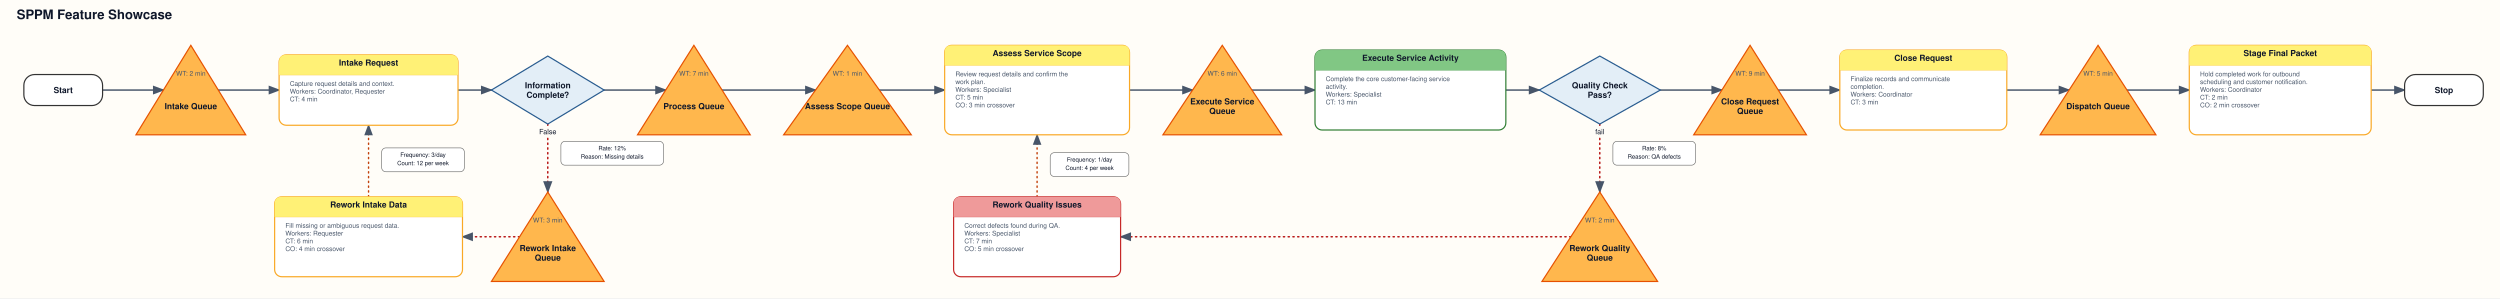
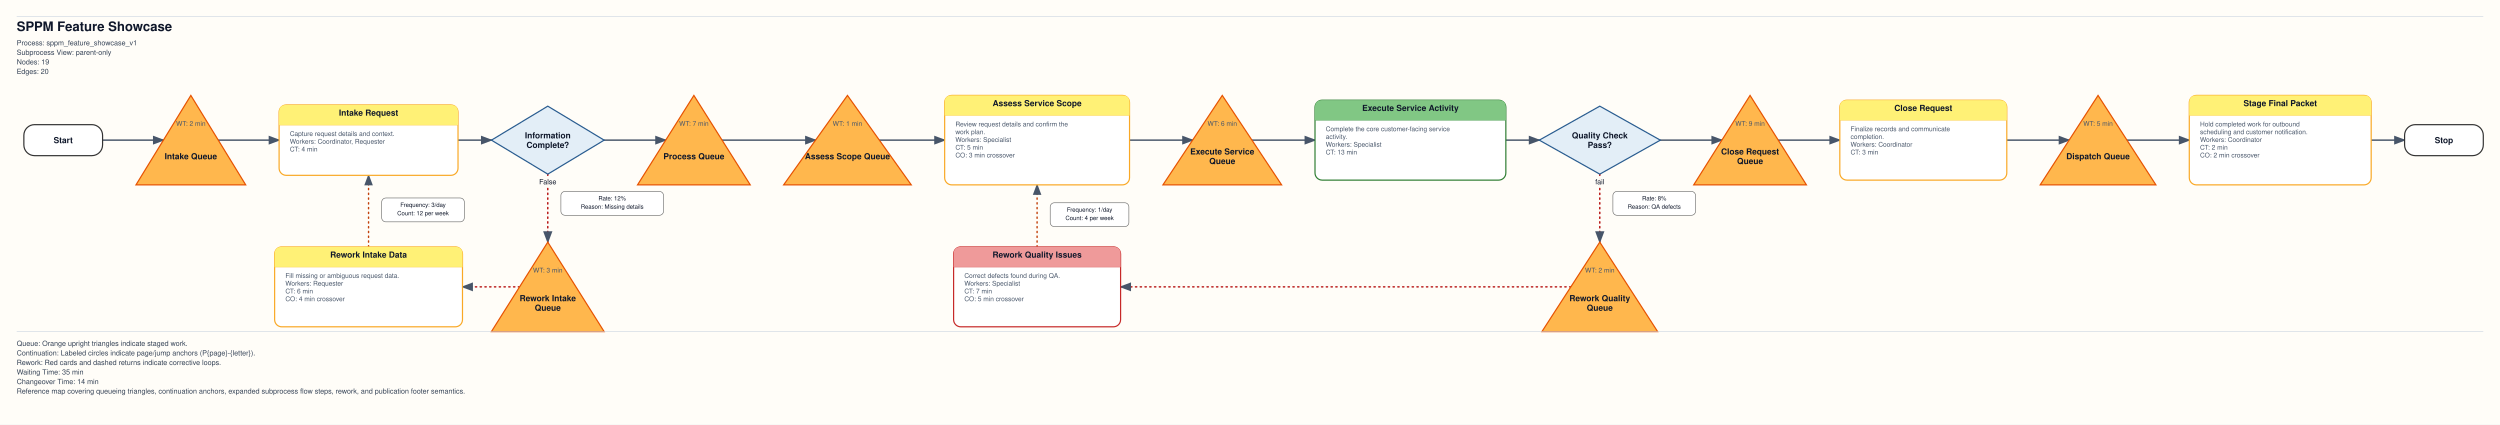
- <svg xmlns="http://www.w3.org/2000/svg" width="4192" height="500" viewBox="0 0 4192 500" data-flo-artifact-kind="svg" data-flo-backend="svg" data-flo-diagram="sppm" data-flo-layout-engine="elk">
+ <svg xmlns="http://www.w3.org/2000/svg" width="4192" height="712" viewBox="0 0 4192 712" data-flo-artifact-kind="svg" data-flo-backend="svg" data-flo-diagram="sppm" data-flo-layout-engine="elk" data-sppm-publication-page-id="main-p1">
  <defs>
    <marker id="flo-sppm-arrow" markerWidth="8" markerHeight="6" refX="7" refY="3" orient="auto" markerUnits="strokeWidth">
      <path d="M0,0 L8,3 L0,6 z" fill="#475569" />
    </marker>
  </defs>
  <rect width="100%" height="100%" fill="#fffdf8" />
-   <text x="28.0" y="32.0" font-family="Helvetica" font-size="22" font-weight="700" fill="#0f172a">SPPM Feature Showcase</text>
-   <g transform="translate(28.0,64.0)">
+   <g data-sppm-publication-band="header">
+     <line x1="28.0" y1="28.0" x2="4164.0" y2="28.0" stroke="#cbd5e1" stroke-width="1" />
+     <text x="28.0" y="52.0" font-family="Helvetica" font-size="22" font-weight="700" fill="#0f172a">SPPM Feature Showcase</text>
+     <text x="28.0" y="76.0" font-family="Helvetica" font-size="12" fill="#334155">Process: sppm_feature_showcase_v1</text>
+     <text x="28.0" y="92.0" font-family="Helvetica" font-size="12" fill="#334155">Subprocess View: parent-only</text>
+     <text x="28.0" y="108.0" font-family="Helvetica" font-size="12" fill="#334155">Nodes: 19</text>
+     <text x="28.0" y="124.0" font-family="Helvetica" font-size="12" fill="#334155">Edges: 20</text>
+   </g>
+   <g transform="translate(28.0,148.0)">
    <g data-edge-source="assess_scope" data-edge-target="execute_service_wait_queue" data-edge-kind="direct">
      <polyline points="1866.0,87.0 1971.8,87.0" fill="none" stroke="#475569" stroke-width="2.5" stroke-linecap="round" stroke-linejoin="round" marker-end="url(#flo-sppm-arrow)" />
    </g>
    <g data-edge-source="assess_scope_wait_queue" data-edge-target="assess_scope" data-edge-kind="direct">
      <polyline points="1446.5,87.0 1556.0,87.0" fill="none" stroke="#475569" stroke-width="2.5" stroke-linecap="round" stroke-linejoin="round" marker-end="url(#flo-sppm-arrow)" />
    </g>
    <g data-edge-source="complete" data-edge-target="dispatch_queue_wait" data-edge-kind="direct">
      <polyline points="3337.0,87.0 3441.5,87.0" fill="none" stroke="#475569" stroke-width="2.5" stroke-linecap="round" stroke-linejoin="round" marker-end="url(#flo-sppm-arrow)" />
    </g>
    <g data-edge-source="complete_wait_queue" data-edge-target="complete" data-edge-kind="direct">
      <polyline points="2953.8,87.0 3057.0,87.0" fill="none" stroke="#475569" stroke-width="2.5" stroke-linecap="round" stroke-linejoin="round" marker-end="url(#flo-sppm-arrow)" />
    </g>
    <g data-edge-source="dispatch_queue" data-edge-target="stop" data-edge-kind="direct">
      <polyline points="3948.0,87.0 4004.0,87.0" fill="none" stroke="#475569" stroke-width="2.5" stroke-linecap="round" stroke-linejoin="round" marker-end="url(#flo-sppm-arrow)" />
    </g>
    <g data-edge-source="dispatch_queue_wait" data-edge-target="dispatch_queue" data-edge-kind="direct">
      <polyline points="3538.5,87.0 3643.0,87.0" fill="none" stroke="#475569" stroke-width="2.5" stroke-linecap="round" stroke-linejoin="round" marker-end="url(#flo-sppm-arrow)" />
    </g>
    <g data-edge-source="execute_service" data-edge-target="qa" data-edge-kind="direct">
      <polyline points="2497.0,87.0 2553.0,87.0" fill="none" stroke="#475569" stroke-width="2.5" stroke-linecap="round" stroke-linejoin="round" marker-end="url(#flo-sppm-arrow)" />
    </g>
    <g data-edge-source="execute_service_wait_queue" data-edge-target="execute_service" data-edge-kind="direct">
      <polyline points="2071.2,87.0 2177.0,87.0" fill="none" stroke="#475569" stroke-width="2.5" stroke-linecap="round" stroke-linejoin="round" marker-end="url(#flo-sppm-arrow)" />
    </g>
    <g data-edge-source="intake" data-edge-target="triage" data-edge-kind="direct">
      <polyline points="740.0,87.0 796.0,87.0" fill="none" stroke="#475569" stroke-width="2.5" stroke-linecap="round" stroke-linejoin="round" marker-end="url(#flo-sppm-arrow)" />
    </g>
    <g data-edge-source="intake_wait_queue" data-edge-target="intake" data-edge-kind="direct">
      <polyline points="338.0,87.0 440.0,87.0" fill="none" stroke="#475569" stroke-width="2.5" stroke-linecap="round" stroke-linejoin="round" marker-end="url(#flo-sppm-arrow)" />
    </g>
    <g data-edge-source="process_queue" data-edge-target="assess_scope_wait_queue" data-edge-kind="direct">
      <polyline points="1182.8,87.0 1339.5,87.0" fill="none" stroke="#475569" stroke-width="2.5" stroke-linecap="round" stroke-linejoin="round" marker-end="url(#flo-sppm-arrow)" />
    </g>
    <g data-edge-source="qa" data-edge-target="complete_wait_queue" data-edge-kind="direct">
      <polyline points="2756.0,87.0 2859.2,87.0" fill="none" stroke="#475569" stroke-width="2.5" stroke-linecap="round" stroke-linejoin="round" marker-end="url(#flo-sppm-arrow)" />
      <rect x="2645.0" y="72.0" width="28.0" height="18.0" rx="7" fill="#fffdf8" fill-opacity="0.95" />
      <text x="2659.0" y="85.0" text-anchor="middle" font-family="Helvetica" font-size="12" fill="#0f172a">pass</text>
    </g>
    <g data-edge-source="qa" data-edge-target="rework_quality_wait_queue" data-edge-kind="rework" data-edge-rework-variant="branch">
      <polyline points="2654.5,144.0 2654.5,258.0" fill="none" stroke="#b91c1c" stroke-width="2.6" stroke-linecap="round" stroke-linejoin="round" marker-end="url(#flo-sppm-arrow)" stroke-dasharray="2 6" />
      <rect x="2640.5" y="148.0" width="28.0" height="18.0" rx="7" fill="#fffdf8" fill-opacity="0.95" />
      <text x="2654.5" y="161.0" text-anchor="middle" font-family="Helvetica" font-size="12" fill="#0f172a">fail</text>
      <rect x="2676.5" y="173.0" width="138.6" height="40.0" rx="7" fill="#ffffff" stroke="#666666" stroke-width="1" fill-opacity="0.96" />
      <text x="2745.8" y="188.0" text-anchor="middle" font-family="Helvetica" font-size="10" font-weight="400" fill="#0f172a">Rate: 8%</text>
      <text x="2745.8" y="202.0" text-anchor="middle" font-family="Helvetica" font-size="10" font-weight="400" fill="#0f172a">Reason: QA defects</text>
    </g>
    <g data-edge-source="rework_intake" data-edge-target="intake" data-edge-kind="rework" data-edge-rework-variant="return">
      <polyline points="590.0,266.0 590.0,146.0" fill="none" stroke="#c2410c" stroke-width="2.4" stroke-linecap="round" stroke-linejoin="round" marker-end="url(#flo-sppm-arrow)" stroke-dasharray="2 6" />
      <rect x="612.0" y="184.0" width="138.6" height="40.0" rx="7" fill="#ffffff" stroke="#666666" stroke-width="1" fill-opacity="0.96" />
      <text x="681.3" y="199.0" text-anchor="middle" font-family="Helvetica" font-size="10" font-weight="400" fill="#0f172a">Frequency: 3/day</text>
      <text x="681.3" y="213.0" text-anchor="middle" font-family="Helvetica" font-size="10" font-weight="400" fill="#0f172a">Count: 12 per week</text>
    </g>
    <g data-edge-source="rework_intake_wait_queue" data-edge-target="rework_intake" data-edge-kind="rework">
      <polyline points="843.2,333.0 747.5,333.0" fill="none" stroke="#b91c1c" stroke-width="2.5" stroke-linecap="round" stroke-linejoin="round" marker-end="url(#flo-sppm-arrow)" stroke-dasharray="2 6" />
    </g>
    <g data-edge-source="rework_quality" data-edge-target="assess_scope" data-edge-kind="rework" data-edge-rework-variant="return">
      <polyline points="1711.0,266.0 1711.0,162.0" fill="none" stroke="#c2410c" stroke-width="2.4" stroke-linecap="round" stroke-linejoin="round" marker-end="url(#flo-sppm-arrow)" stroke-dasharray="2 6" />
      <rect x="1733.0" y="192.0" width="131.9" height="40.0" rx="7" fill="#ffffff" stroke="#666666" stroke-width="1" fill-opacity="0.96" />
      <text x="1799.0" y="207.0" text-anchor="middle" font-family="Helvetica" font-size="10" font-weight="400" fill="#0f172a">Frequency: 1/day</text>
      <text x="1799.0" y="221.0" text-anchor="middle" font-family="Helvetica" font-size="10" font-weight="400" fill="#0f172a">Count: 4 per week</text>
    </g>
    <g data-edge-source="rework_quality_wait_queue" data-edge-target="rework_quality" data-edge-kind="rework">
      <polyline points="2606.0,333.0 1851.0,333.0" fill="none" stroke="#b91c1c" stroke-width="2.5" stroke-linecap="round" stroke-linejoin="round" marker-end="url(#flo-sppm-arrow)" stroke-dasharray="2 6" />
    </g>
    <g data-edge-source="start" data-edge-target="intake_wait_queue" data-edge-kind="direct">
      <polyline points="144.0,87.0 246.0,87.0" fill="none" stroke="#475569" stroke-width="2.5" stroke-linecap="round" stroke-linejoin="round" marker-end="url(#flo-sppm-arrow)" />
    </g>
    <g data-edge-source="triage" data-edge-target="process_queue" data-edge-kind="direct">
      <polyline points="985.0,87.0 1088.2,87.0" fill="none" stroke="#475569" stroke-width="2.5" stroke-linecap="round" stroke-linejoin="round" marker-end="url(#flo-sppm-arrow)" />
      <rect x="876.5" y="72.0" width="28.0" height="18.0" rx="7" fill="#fffdf8" fill-opacity="0.95" />
      <text x="890.5" y="85.0" text-anchor="middle" font-family="Helvetica" font-size="12" fill="#0f172a">True</text>
    </g>
    <g data-edge-source="triage" data-edge-target="rework_intake_wait_queue" data-edge-kind="rework" data-edge-rework-variant="branch">
      <polyline points="890.5,144.0 890.5,258.0" fill="none" stroke="#b91c1c" stroke-width="2.6" stroke-linecap="round" stroke-linejoin="round" marker-end="url(#flo-sppm-arrow)" stroke-dasharray="2 6" />
      <rect x="873.0" y="148.0" width="35.0" height="18.0" rx="7" fill="#fffdf8" fill-opacity="0.95" />
      <text x="890.5" y="161.0" text-anchor="middle" font-family="Helvetica" font-size="12" fill="#0f172a">False</text>
      <rect x="912.5" y="173.0" width="172.1" height="40.0" rx="7" fill="#ffffff" stroke="#666666" stroke-width="1" fill-opacity="0.96" />
      <text x="998.5" y="188.0" text-anchor="middle" font-family="Helvetica" font-size="10" font-weight="400" fill="#0f172a">Rate: 12%</text>
      <text x="998.5" y="202.0" text-anchor="middle" font-family="Helvetica" font-size="10" font-weight="400" fill="#0f172a">Reason: Missing details</text>
    </g>
    <g data-node-id="start" data-node-kind="start">
      <rect x="12.0" y="61.0" width="132.0" height="52.0" rx="18" fill="#FFFFFF" stroke="#333333" stroke-width="2" />
      <text x="78.0" y="92.0" text-anchor="middle" font-family="Helvetica" font-size="14" font-weight="600" fill="#0f172a">Start</text>
    </g>
    <g data-node-id="intake_wait_queue" data-node-kind="queue">
      <polygon data-node-queue-body="true" points="200.0,162.0 384.0,162.0 292.0,12.0" fill="#FFB74D" stroke="#E65100" stroke-width="2" />
      <text x="292.0" y="119.0" text-anchor="middle" font-family="Helvetica" font-size="14" font-weight="600" fill="#0f172a">Intake Queue</text>
      <text x="292.0" y="63.0" text-anchor="middle" font-family="Helvetica" font-size="11" font-weight="400" fill="#475569">WT: 2 min</text>
    </g>
    <g data-node-id="intake" data-node-kind="task">
      <rect x="440.0" y="28.0" width="300.0" height="118.0" rx="12" fill="white" stroke="#F9A825" stroke-width="2" />
      <path data-node-header="top-rounded" d="M 452.0 28.0 L 728.0 28.0 Q 740.0 28.0 740.0 40.0 L 740.0 62.0 L 440.0 62.0 L 440.0 40.0 Q 440.0 28.0 452.0 28.0 Z" fill="#FFF176" stroke="none" />
      <line x1="440.0" y1="62.0" x2="740.0" y2="62.0" stroke="#F9A825" stroke-width="1" opacity="0.35" />
      <text x="590.0" y="46.0" text-anchor="middle" font-family="Helvetica" font-size="14" font-weight="600" fill="#0f172a">Intake Request</text>
      <text x="458.0" y="80.0" text-anchor="start" font-family="Helvetica" font-size="11" font-weight="400" fill="#475569">Capture request details and context.</text>
      <text x="458.0" y="93.0" text-anchor="start" font-family="Helvetica" font-size="11" font-weight="400" fill="#475569">Workers: Coordinator, Requester</text>
      <text x="458.0" y="106.0" text-anchor="start" font-family="Helvetica" font-size="11" font-weight="400" fill="#475569">CT: 4 min</text>
    </g>
    <g data-node-id="triage" data-node-kind="decision">
      <polygon points="890.5,30.0 985.0,87.0 890.5,144.0 796.0,87.0" fill="#E3EEF7" stroke="#285B8F" stroke-width="2" />
      <text x="890.5" y="84.0" text-anchor="middle" font-family="Helvetica" font-size="14" font-weight="600" fill="#0f172a">Information</text>
      <text x="890.5" y="100.0" text-anchor="middle" font-family="Helvetica" font-size="14" font-weight="600" fill="#0f172a">Complete?</text>
    </g>
    <g data-node-id="rework_intake_wait_queue" data-node-kind="queue">
      <polygon data-node-queue-body="true" points="796.0,408.0 985.0,408.0 890.5,258.0" fill="#FFB74D" stroke="#E65100" stroke-width="2" />
      <text x="890.5" y="357.0" text-anchor="middle" font-family="Helvetica" font-size="14" font-weight="600" fill="#0f172a">Rework Intake</text>
      <text x="890.5" y="373.0" text-anchor="middle" font-family="Helvetica" font-size="14" font-weight="600" fill="#0f172a">Queue</text>
      <text x="890.5" y="309.0" text-anchor="middle" font-family="Helvetica" font-size="11" font-weight="400" fill="#475569">WT: 3 min</text>
    </g>
    <g data-node-id="rework_intake" data-node-kind="task">
      <rect x="432.5" y="266.0" width="315.0" height="134.0" rx="12" fill="white" stroke="#F9A825" stroke-width="2" />
      <path data-node-header="top-rounded" d="M 444.5 266.0 L 735.5 266.0 Q 747.5 266.0 747.5 278.0 L 747.5 300.0 L 432.5 300.0 L 432.5 278.0 Q 432.5 266.0 444.5 266.0 Z" fill="#FFF176" stroke="none" />
      <line x1="432.5" y1="300.0" x2="747.5" y2="300.0" stroke="#F9A825" stroke-width="1" opacity="0.35" />
      <text x="590.0" y="284.0" text-anchor="middle" font-family="Helvetica" font-size="14" font-weight="600" fill="#0f172a">Rework Intake Data</text>
      <text x="450.5" y="318.0" text-anchor="start" font-family="Helvetica" font-size="11" font-weight="400" fill="#475569">Fill missing or ambiguous request data.</text>
      <text x="450.5" y="331.0" text-anchor="start" font-family="Helvetica" font-size="11" font-weight="400" fill="#475569">Workers: Requester</text>
      <text x="450.5" y="344.0" text-anchor="start" font-family="Helvetica" font-size="11" font-weight="400" fill="#475569">CT: 6 min</text>
      <text x="450.5" y="357.0" text-anchor="start" font-family="Helvetica" font-size="11" font-weight="400" fill="#475569">CO: 4 min crossover</text>
    </g>
    <g data-node-id="process_queue" data-node-kind="queue">
      <polygon data-node-queue-body="true" points="1041.0,162.0 1230.0,162.0 1135.5,12.0" fill="#FFB74D" stroke="#E65100" stroke-width="2" />
      <text x="1135.5" y="119.0" text-anchor="middle" font-family="Helvetica" font-size="14" font-weight="600" fill="#0f172a">Process Queue</text>
      <text x="1135.5" y="63.0" text-anchor="middle" font-family="Helvetica" font-size="11" font-weight="400" fill="#475569">WT: 7 min</text>
    </g>
    <g data-node-id="assess_scope_wait_queue" data-node-kind="queue">
      <polygon data-node-queue-body="true" points="1286.0,162.0 1500.0,162.0 1393.0,12.0" fill="#FFB74D" stroke="#E65100" stroke-width="2" />
      <text x="1393.0" y="119.0" text-anchor="middle" font-family="Helvetica" font-size="14" font-weight="600" fill="#0f172a">Assess Scope Queue</text>
      <text x="1393.0" y="63.0" text-anchor="middle" font-family="Helvetica" font-size="11" font-weight="400" fill="#475569">WT: 1 min</text>
    </g>
    <g data-node-id="assess_scope" data-node-kind="task">
      <rect x="1556.0" y="12.0" width="310.0" height="150.0" rx="12" fill="white" stroke="#F9A825" stroke-width="2" />
      <path data-node-header="top-rounded" d="M 1568.0 12.0 L 1854.0 12.0 Q 1866.0 12.0 1866.0 24.0 L 1866.0 46.0 L 1556.0 46.0 L 1556.0 24.0 Q 1556.0 12.0 1568.0 12.0 Z" fill="#FFF176" stroke="none" />
      <line x1="1556.0" y1="46.0" x2="1866.0" y2="46.0" stroke="#F9A825" stroke-width="1" opacity="0.35" />
      <text x="1711.0" y="30.0" text-anchor="middle" font-family="Helvetica" font-size="14" font-weight="600" fill="#0f172a">Assess Service Scope</text>
      <text x="1574.0" y="64.0" text-anchor="start" font-family="Helvetica" font-size="11" font-weight="400" fill="#475569">Review request details and confirm the</text>
      <text x="1574.0" y="77.0" text-anchor="start" font-family="Helvetica" font-size="11" font-weight="400" fill="#475569">work plan.</text>
      <text x="1574.0" y="90.0" text-anchor="start" font-family="Helvetica" font-size="11" font-weight="400" fill="#475569">Workers: Specialist</text>
      <text x="1574.0" y="103.0" text-anchor="start" font-family="Helvetica" font-size="11" font-weight="400" fill="#475569">CT: 5 min</text>
      <text x="1574.0" y="116.0" text-anchor="start" font-family="Helvetica" font-size="11" font-weight="400" fill="#475569">CO: 3 min crossover</text>
    </g>
    <g data-node-id="execute_service_wait_queue" data-node-kind="queue">
      <polygon data-node-queue-body="true" points="1922.0,162.0 2121.0,162.0 2021.5,12.0" fill="#FFB74D" stroke="#E65100" stroke-width="2" />
      <text x="2021.5" y="111.0" text-anchor="middle" font-family="Helvetica" font-size="14" font-weight="600" fill="#0f172a">Execute Service</text>
      <text x="2021.5" y="127.0" text-anchor="middle" font-family="Helvetica" font-size="14" font-weight="600" fill="#0f172a">Queue</text>
      <text x="2021.5" y="63.0" text-anchor="middle" font-family="Helvetica" font-size="11" font-weight="400" fill="#475569">WT: 6 min</text>
    </g>
    <g data-node-id="execute_service" data-node-kind="task">
      <rect x="2177.0" y="20.0" width="320.0" height="134.0" rx="12" fill="white" stroke="#2E7D32" stroke-width="2" />
      <path data-node-header="top-rounded" d="M 2189.0 20.0 L 2485.0 20.0 Q 2497.0 20.0 2497.0 32.0 L 2497.0 54.0 L 2177.0 54.0 L 2177.0 32.0 Q 2177.0 20.0 2189.0 20.0 Z" fill="#81C784" stroke="none" />
      <line x1="2177.0" y1="54.0" x2="2497.0" y2="54.0" stroke="#2E7D32" stroke-width="1" opacity="0.35" />
      <text x="2337.0" y="38.0" text-anchor="middle" font-family="Helvetica" font-size="14" font-weight="600" fill="#0f172a">Execute Service Activity</text>
      <text x="2195.0" y="72.0" text-anchor="start" font-family="Helvetica" font-size="11" font-weight="400" fill="#475569">Complete the core customer-facing service</text>
      <text x="2195.0" y="85.0" text-anchor="start" font-family="Helvetica" font-size="11" font-weight="400" fill="#475569">activity.</text>
      <text x="2195.0" y="98.0" text-anchor="start" font-family="Helvetica" font-size="11" font-weight="400" fill="#475569">Workers: Specialist</text>
      <text x="2195.0" y="111.0" text-anchor="start" font-family="Helvetica" font-size="11" font-weight="400" fill="#475569">CT: 13 min</text>
    </g>
    <g data-node-id="qa" data-node-kind="decision">
      <polygon points="2654.5,30.0 2756.0,87.0 2654.5,144.0 2553.0,87.0" fill="#E3EEF7" stroke="#285B8F" stroke-width="2" />
      <text x="2654.5" y="84.0" text-anchor="middle" font-family="Helvetica" font-size="14" font-weight="600" fill="#0f172a">Quality Check</text>
      <text x="2654.5" y="100.0" text-anchor="middle" font-family="Helvetica" font-size="14" font-weight="600" fill="#0f172a">Pass?</text>
    </g>
    <g data-node-id="rework_quality_wait_queue" data-node-kind="queue">
      <polygon data-node-queue-body="true" points="2557.5,408.0 2751.5,408.0 2654.5,258.0" fill="#FFB74D" stroke="#E65100" stroke-width="2" />
      <text x="2654.5" y="357.0" text-anchor="middle" font-family="Helvetica" font-size="14" font-weight="600" fill="#0f172a">Rework Quality</text>
      <text x="2654.5" y="373.0" text-anchor="middle" font-family="Helvetica" font-size="14" font-weight="600" fill="#0f172a">Queue</text>
      <text x="2654.5" y="309.0" text-anchor="middle" font-family="Helvetica" font-size="11" font-weight="400" fill="#475569">WT: 2 min</text>
    </g>
    <g data-node-id="rework_quality" data-node-kind="task">
      <rect x="1571.0" y="266.0" width="280.0" height="134.0" rx="12" fill="white" stroke="#C62828" stroke-width="2" />
      <path data-node-header="top-rounded" d="M 1583.0 266.0 L 1839.0 266.0 Q 1851.0 266.0 1851.0 278.0 L 1851.0 300.0 L 1571.0 300.0 L 1571.0 278.0 Q 1571.0 266.0 1583.0 266.0 Z" fill="#EF9A9A" stroke="none" />
      <line x1="1571.0" y1="300.0" x2="1851.0" y2="300.0" stroke="#C62828" stroke-width="1" opacity="0.35" />
      <text x="1711.0" y="284.0" text-anchor="middle" font-family="Helvetica" font-size="14" font-weight="600" fill="#0f172a">Rework Quality Issues</text>
      <text x="1589.0" y="318.0" text-anchor="start" font-family="Helvetica" font-size="11" font-weight="400" fill="#475569">Correct defects found during QA.</text>
      <text x="1589.0" y="331.0" text-anchor="start" font-family="Helvetica" font-size="11" font-weight="400" fill="#475569">Workers: Specialist</text>
      <text x="1589.0" y="344.0" text-anchor="start" font-family="Helvetica" font-size="11" font-weight="400" fill="#475569">CT: 7 min</text>
      <text x="1589.0" y="357.0" text-anchor="start" font-family="Helvetica" font-size="11" font-weight="400" fill="#475569">CO: 5 min crossover</text>
    </g>
    <g data-node-id="complete_wait_queue" data-node-kind="queue">
      <polygon data-node-queue-body="true" points="2812.0,162.0 3001.0,162.0 2906.5,12.0" fill="#FFB74D" stroke="#E65100" stroke-width="2" />
      <text x="2906.5" y="111.0" text-anchor="middle" font-family="Helvetica" font-size="14" font-weight="600" fill="#0f172a">Close Request</text>
      <text x="2906.5" y="127.0" text-anchor="middle" font-family="Helvetica" font-size="14" font-weight="600" fill="#0f172a">Queue</text>
      <text x="2906.5" y="63.0" text-anchor="middle" font-family="Helvetica" font-size="11" font-weight="400" fill="#475569">WT: 9 min</text>
    </g>
    <g data-node-id="complete" data-node-kind="task">
      <rect x="3057.0" y="20.0" width="280.0" height="134.0" rx="12" fill="white" stroke="#F9A825" stroke-width="2" />
      <path data-node-header="top-rounded" d="M 3069.0 20.0 L 3325.0 20.0 Q 3337.0 20.0 3337.0 32.0 L 3337.0 54.0 L 3057.0 54.0 L 3057.0 32.0 Q 3057.0 20.0 3069.0 20.0 Z" fill="#FFF176" stroke="none" />
      <line x1="3057.0" y1="54.0" x2="3337.0" y2="54.0" stroke="#F9A825" stroke-width="1" opacity="0.35" />
      <text x="3197.0" y="38.0" text-anchor="middle" font-family="Helvetica" font-size="14" font-weight="600" fill="#0f172a">Close Request</text>
      <text x="3075.0" y="72.0" text-anchor="start" font-family="Helvetica" font-size="11" font-weight="400" fill="#475569">Finalize records and communicate</text>
      <text x="3075.0" y="85.0" text-anchor="start" font-family="Helvetica" font-size="11" font-weight="400" fill="#475569">completion.</text>
      <text x="3075.0" y="98.0" text-anchor="start" font-family="Helvetica" font-size="11" font-weight="400" fill="#475569">Workers: Coordinator</text>
      <text x="3075.0" y="111.0" text-anchor="start" font-family="Helvetica" font-size="11" font-weight="400" fill="#475569">CT: 3 min</text>
    </g>
    <g data-node-id="dispatch_queue_wait" data-node-kind="queue">
      <polygon data-node-queue-body="true" points="3393.0,162.0 3587.0,162.0 3490.0,12.0" fill="#FFB74D" stroke="#E65100" stroke-width="2" />
      <text x="3490.0" y="119.0" text-anchor="middle" font-family="Helvetica" font-size="14" font-weight="600" fill="#0f172a">Dispatch Queue</text>
      <text x="3490.0" y="63.0" text-anchor="middle" font-family="Helvetica" font-size="11" font-weight="400" fill="#475569">WT: 5 min</text>
    </g>
    <g data-node-id="dispatch_queue" data-node-kind="task">
      <rect x="3643.0" y="12.0" width="305.0" height="150.0" rx="12" fill="white" stroke="#F9A825" stroke-width="2" />
      <path data-node-header="top-rounded" d="M 3655.0 12.0 L 3936.0 12.0 Q 3948.0 12.0 3948.0 24.0 L 3948.0 46.0 L 3643.0 46.0 L 3643.0 24.0 Q 3643.0 12.0 3655.0 12.0 Z" fill="#FFF176" stroke="none" />
      <line x1="3643.0" y1="46.0" x2="3948.0" y2="46.0" stroke="#F9A825" stroke-width="1" opacity="0.35" />
      <text x="3795.5" y="30.0" text-anchor="middle" font-family="Helvetica" font-size="14" font-weight="600" fill="#0f172a">Stage Final Packet</text>
      <text x="3661.0" y="64.0" text-anchor="start" font-family="Helvetica" font-size="11" font-weight="400" fill="#475569">Hold completed work for outbound</text>
      <text x="3661.0" y="77.0" text-anchor="start" font-family="Helvetica" font-size="11" font-weight="400" fill="#475569">scheduling and customer notification.</text>
      <text x="3661.0" y="90.0" text-anchor="start" font-family="Helvetica" font-size="11" font-weight="400" fill="#475569">Workers: Coordinator</text>
      <text x="3661.0" y="103.0" text-anchor="start" font-family="Helvetica" font-size="11" font-weight="400" fill="#475569">CT: 2 min</text>
      <text x="3661.0" y="116.0" text-anchor="start" font-family="Helvetica" font-size="11" font-weight="400" fill="#475569">CO: 2 min crossover</text>
    </g>
    <g data-node-id="stop" data-node-kind="end">
      <rect x="4004.0" y="61.0" width="132.0" height="52.0" rx="18" fill="#FFFFFF" stroke="#333333" stroke-width="2" />
      <text x="4070.0" y="92.0" text-anchor="middle" font-family="Helvetica" font-size="14" font-weight="600" fill="#0f172a">Stop</text>
    </g>
  </g>
+   <g data-sppm-publication-band="footer">
+     <line x1="28.0" y1="556.0" x2="4164.0" y2="556.0" stroke="#cbd5e1" stroke-width="1" />
+     <text x="28.0" y="580.0" font-family="Helvetica" font-size="12" fill="#334155">Queue: Orange upright triangles indicate staged work.</text>
+     <text x="28.0" y="596.0" font-family="Helvetica" font-size="12" fill="#334155">Continuation: Labeled circles indicate page/jump anchors (P{page}-{letter}).</text>
+     <text x="28.0" y="612.0" font-family="Helvetica" font-size="12" fill="#334155">Rework: Red cards and dashed returns indicate corrective loops.</text>
+     <text x="28.0" y="628.0" font-family="Helvetica" font-size="12" fill="#334155">Waiting Time: 35 min</text>
+     <text x="28.0" y="644.0" font-family="Helvetica" font-size="12" fill="#334155">Changeover Time: 14 min</text>
+     <text x="28.0" y="660.0" font-family="Helvetica" font-size="12" fill="#334155">Reference map covering queueing triangles, continuation anchors, expanded subprocess flow steps, rework, and publication footer semantics.</text>
+   </g>
</svg>
